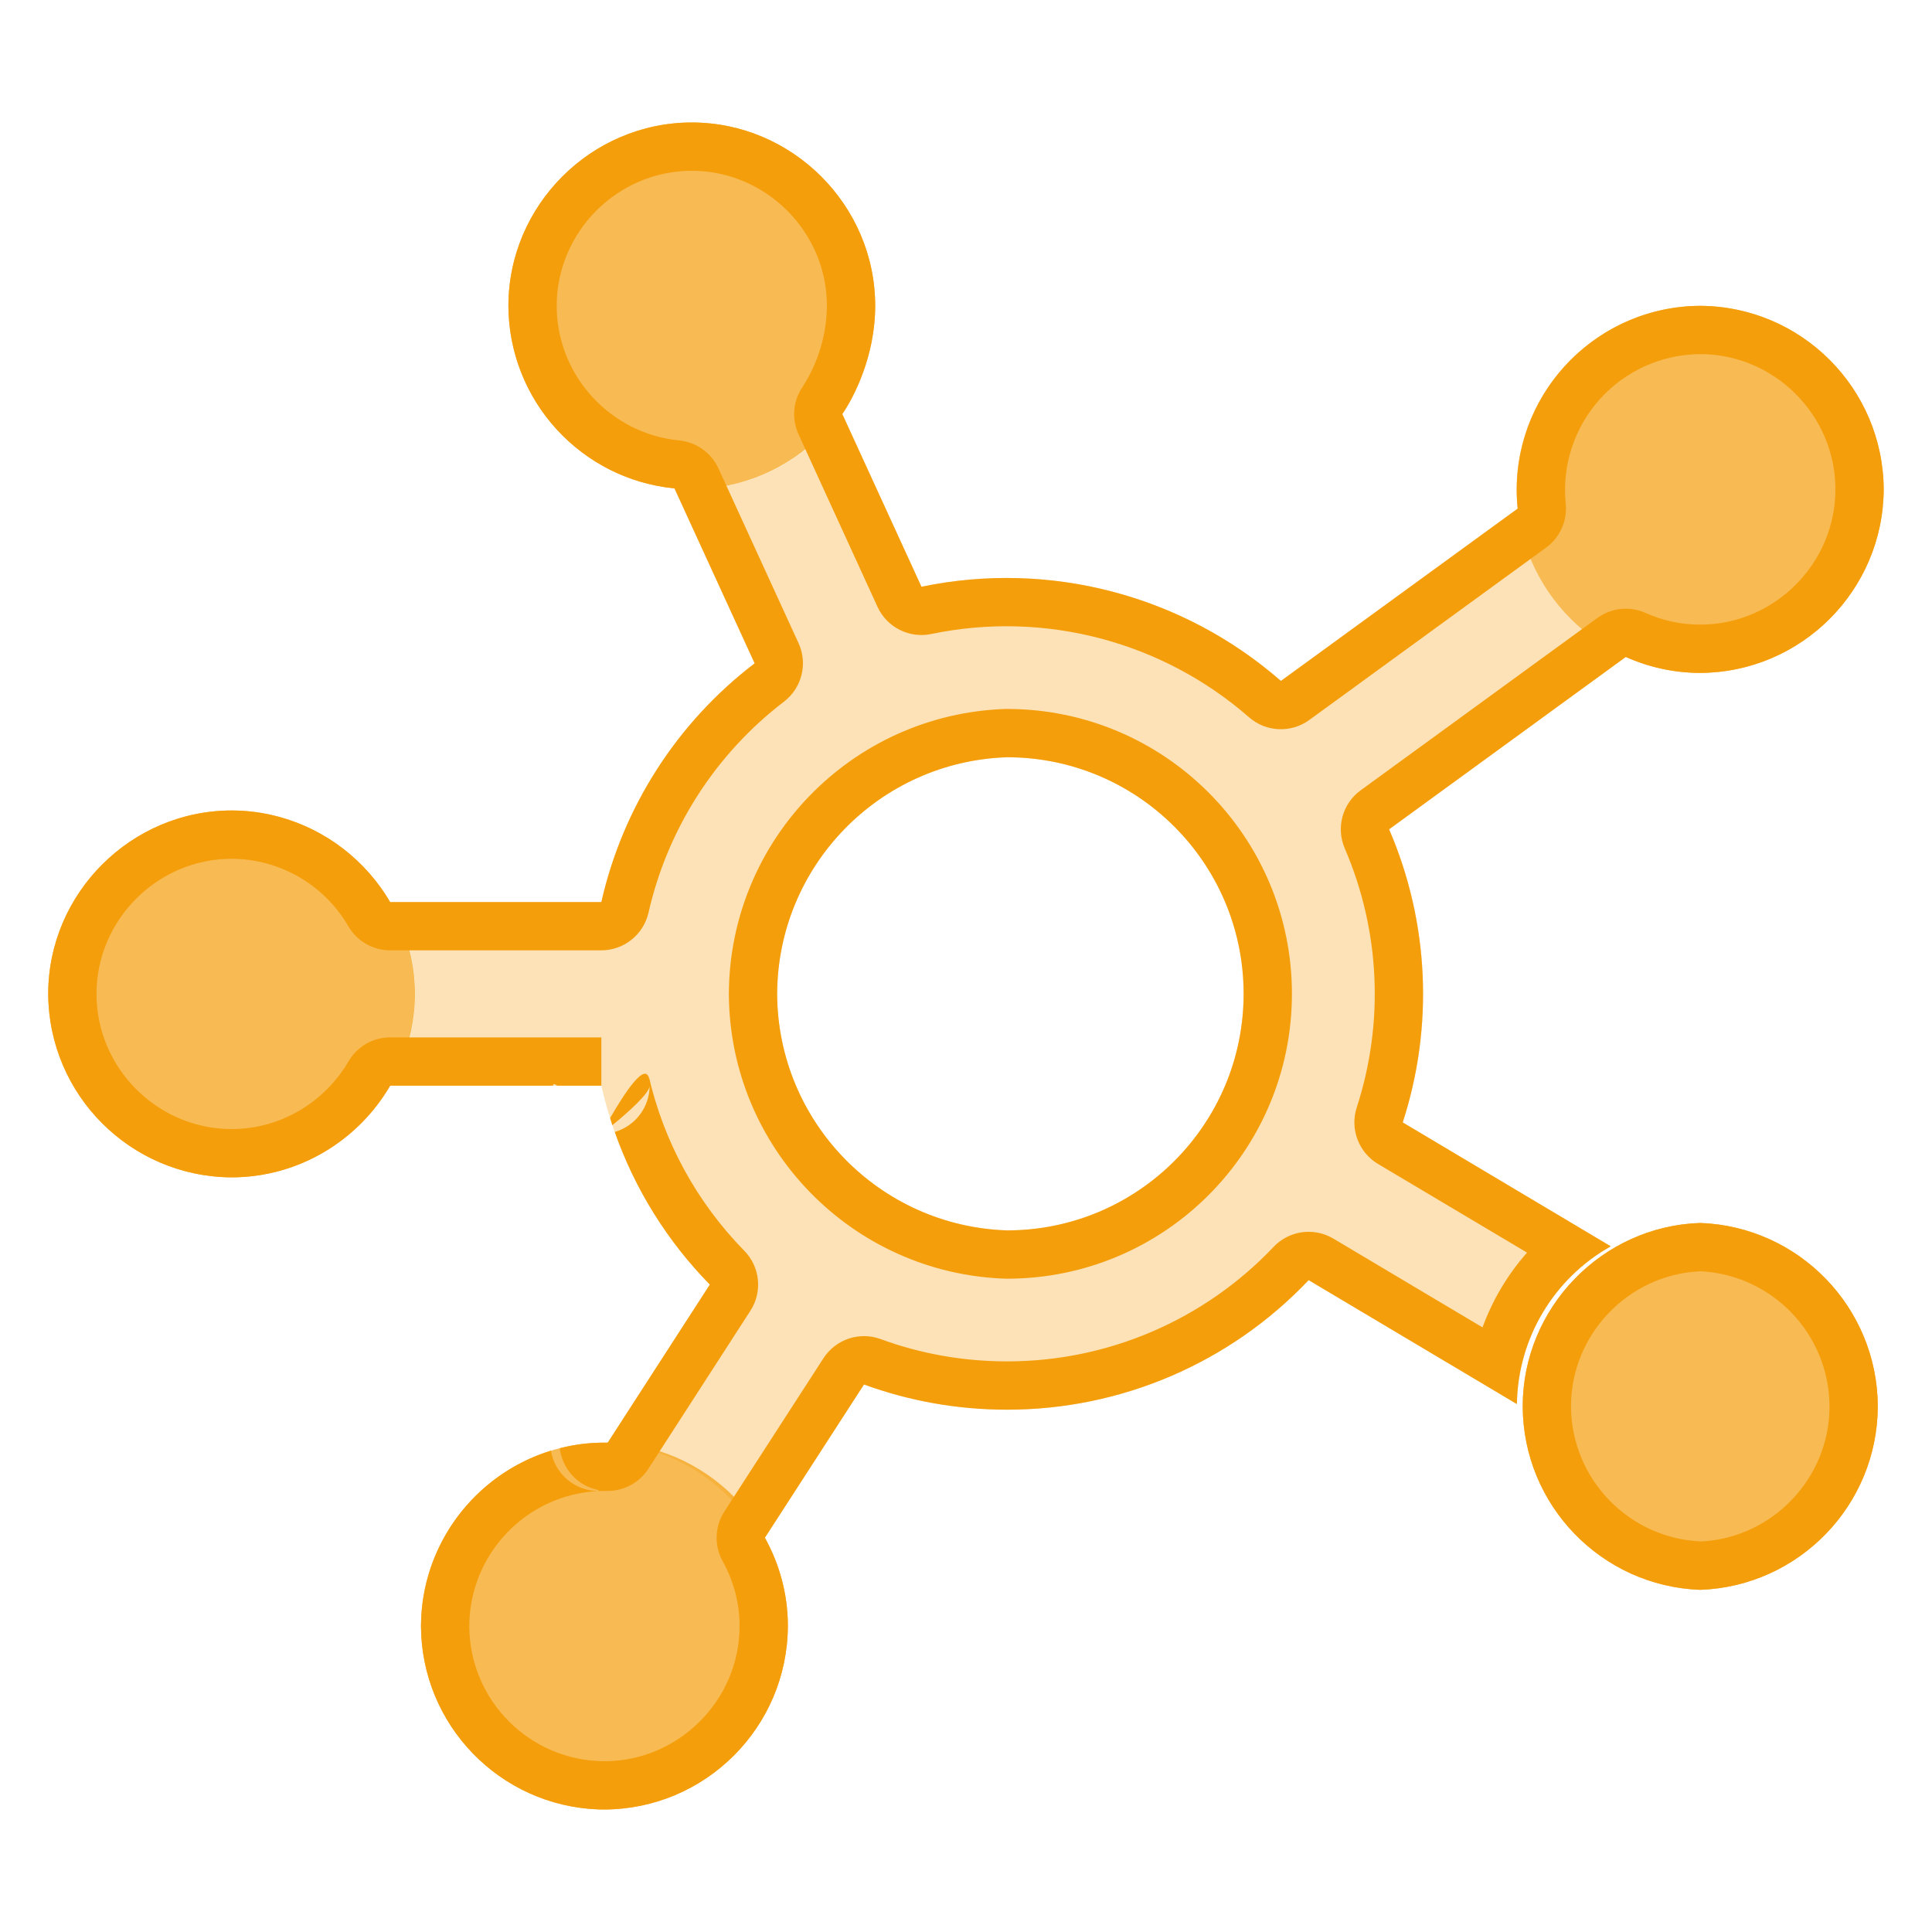
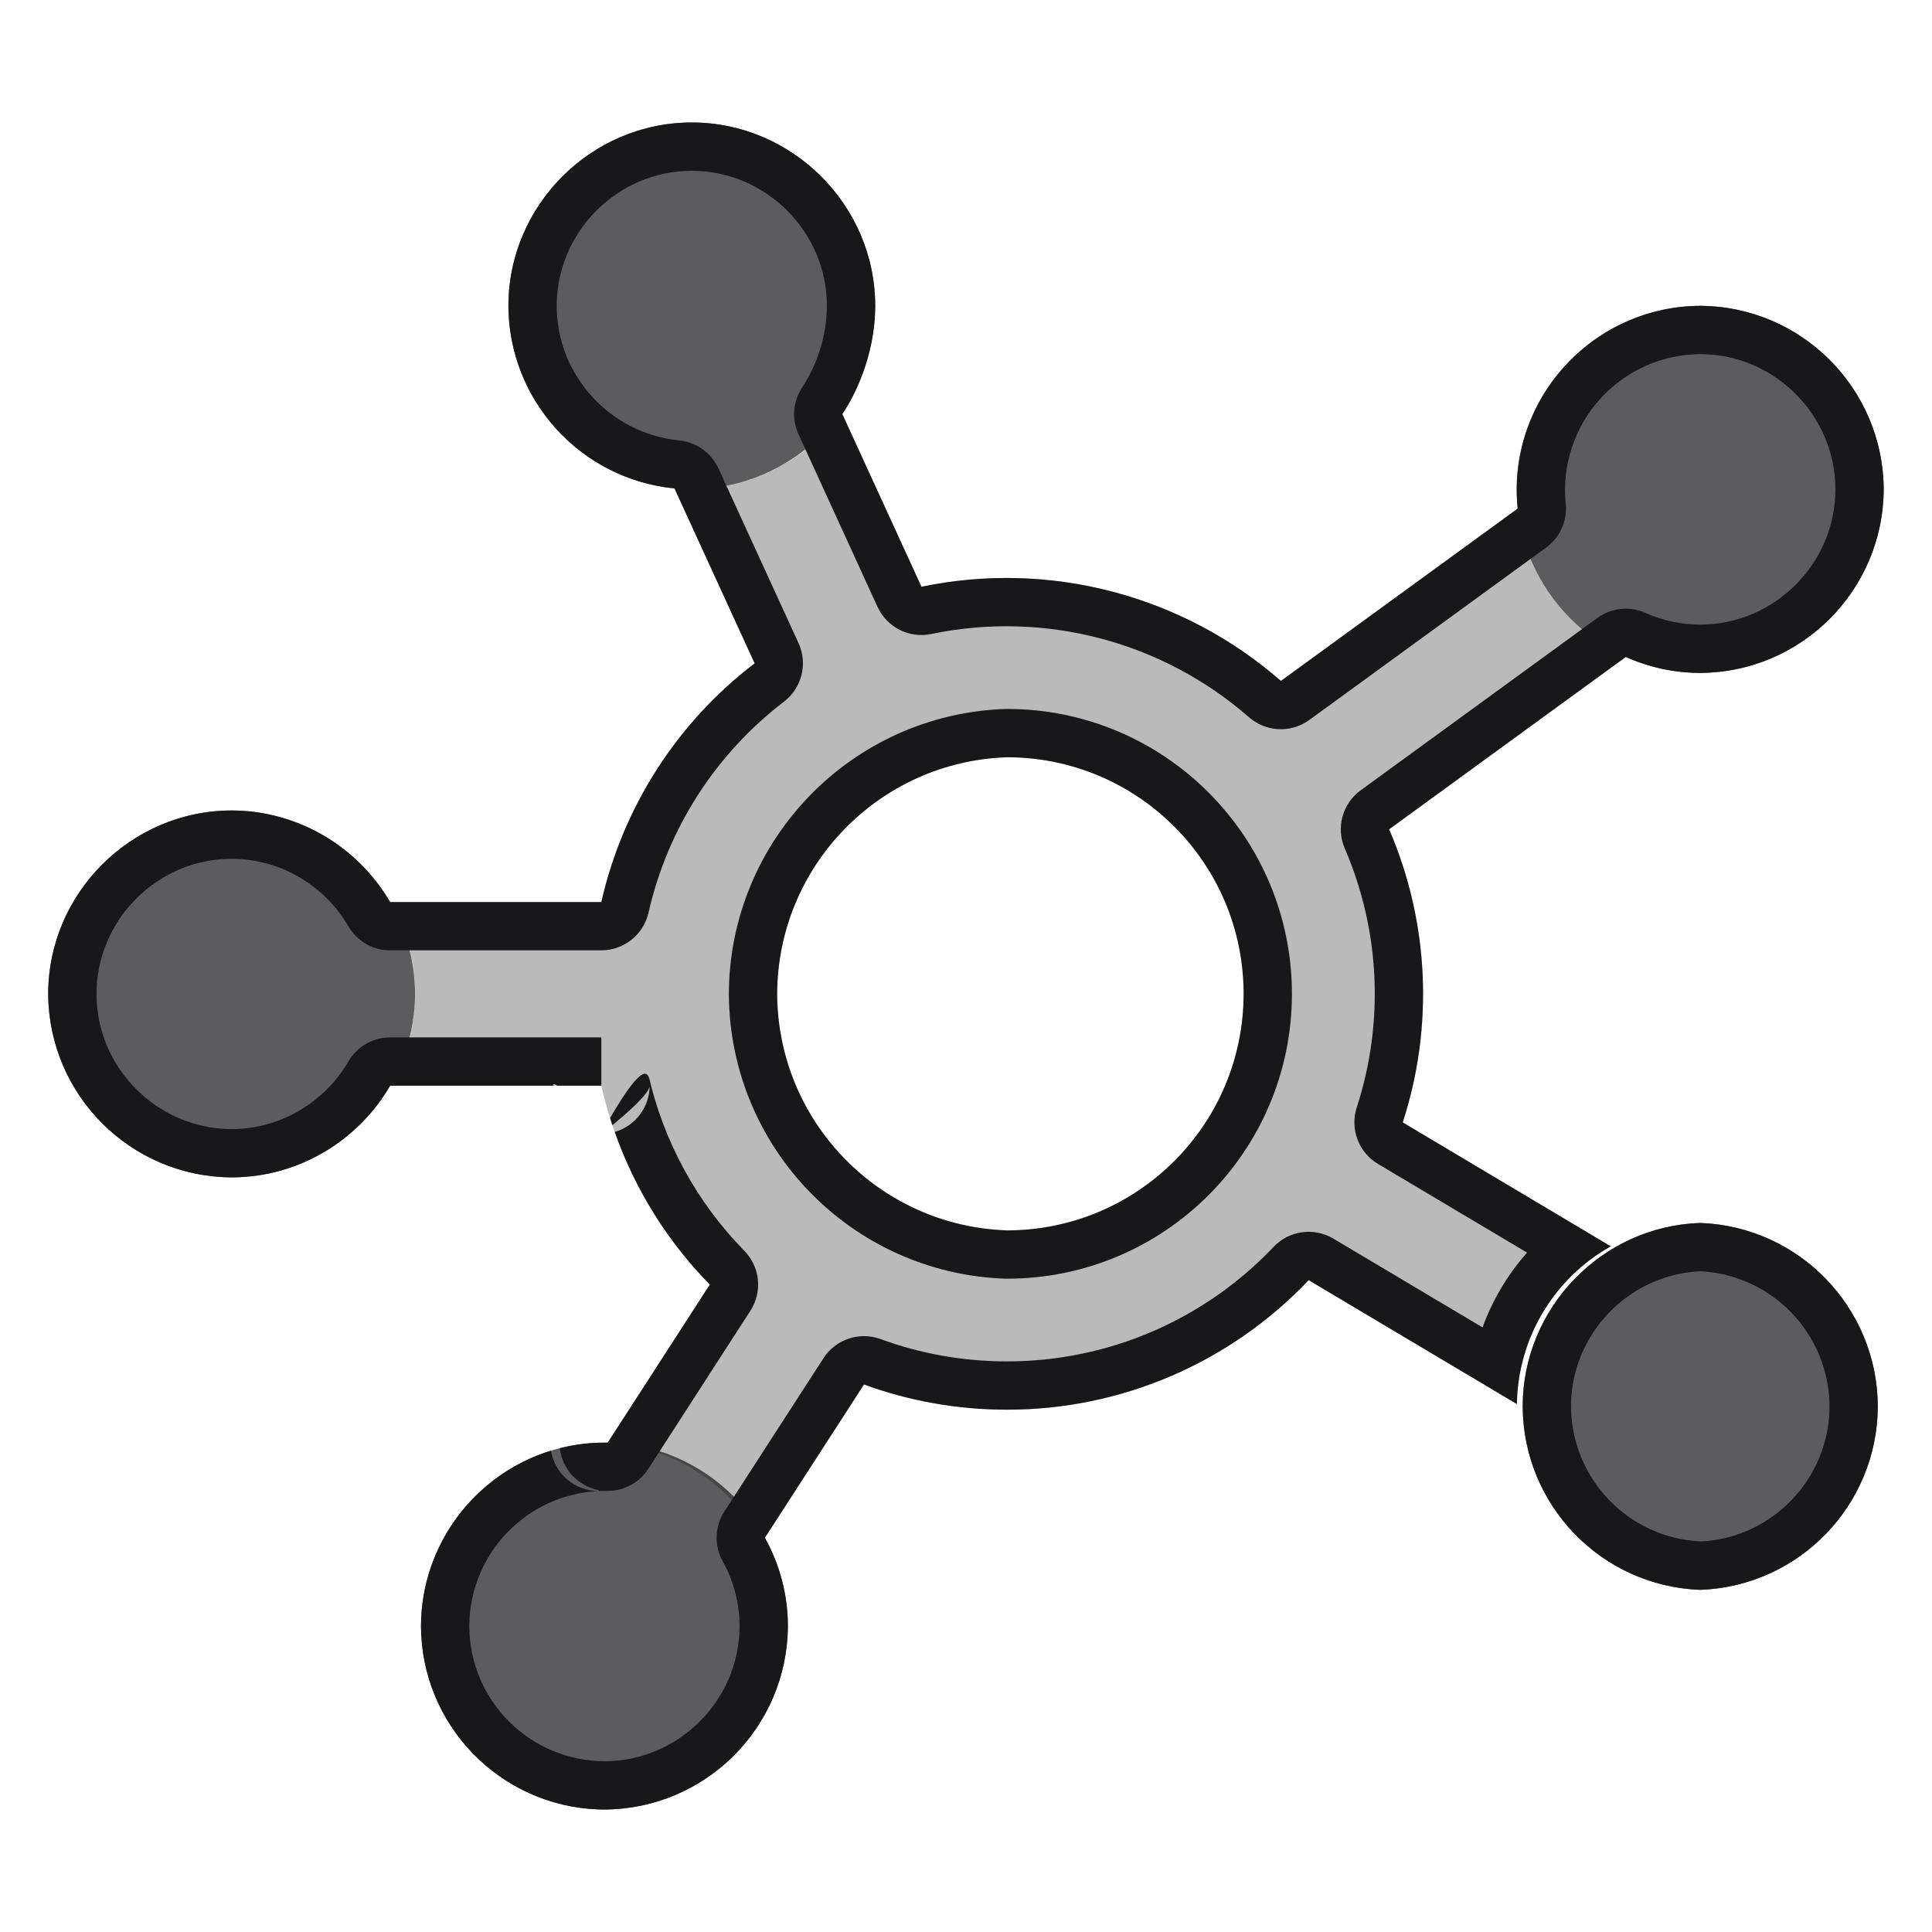
- <svg xmlns="http://www.w3.org/2000/svg" role="img" class="" style="pointer-events: none; width: 24px; height: 24px; ;" viewBox="0 0 20 20" fill="#f59e0b" fill-rule="evenodd">
+ <svg xmlns="http://www.w3.org/2000/svg" role="img" class="" style="pointer-events: none; width: 24px; height: 24px; ;" viewBox="0 0 20 20" fill="#18181b" fill-rule="evenodd">
  <g buffered-rendering="static">
    <path d="M7.812 6.867l-.83-1.811a1.9 1.9 0 001.728-.792l.829 1.81a4.317 4.317 0 013.721.975l2.453-1.786A1.903 1.903 0 0016.832 6.8L14.38 8.585c.414.96.464 2.039.141 3.034l2.154 1.283a1.902 1.902 0 00-.972 1.633l-2.156-1.283a4.297 4.297 0 01-3.122 1.341c-.52 0-1.019-.092-1.481-.261l-1.058 1.637a1.9 1.9 0 00-1.597-1.031l1.059-1.64a4.3 4.3 0 01-1.123-2.06v.001H4.042a1.894 1.894 0 000-1.901h2.183a4.306 4.306 0 011.587-2.471zm2.613.972a2.461 2.461 0 00-2.38 2.449 2.461 2.461 0 002.38 2.449 2.45 2.45 0 002.449-2.449 2.45 2.45 0 00-2.449-2.449z" fill-opacity=".3" fill-rule="nonzero" />
    <path d="M6.196 14.935l.061-.001c1.041 0 1.899.857 1.899 1.899a1.908 1.908 0 01-1.899 1.899l-.063-.001a1.907 1.907 0 01-1.836-1.898c0-1.019.82-1.865 1.838-1.898zm11.405-2.275a1.908 1.908 0 011.838 1.899 1.908 1.908 0 01-1.838 1.899 1.908 1.908 0 01-1.838-1.899c0-1.019.819-1.866 1.838-1.899zM2.399 8.39a1.909 1.909 0 011.898 1.899 1.908 1.908 0 01-1.899 1.899h-.001a1.909 1.909 0 01-1.898-1.899c0-1.042.858-1.899 1.9-1.899H2.4h-.001zm15.202-5.224A1.91 1.91 0 0119.5 5.065v.001a1.91 1.91 0 01-1.9 1.9 1.91 1.91 0 01-1.9-1.9c0-1.042.858-1.9 1.9-1.9h.001zM7.161 1.268c1.041 0 1.899.857 1.899 1.898a1.908 1.908 0 01-1.899 1.899 1.907 1.907 0 01-1.898-1.898c0-1.042.857-1.899 1.898-1.899z" fill-opacity=".7" fill-rule="nonzero" />
    <path d="M2.894 8.457c.486.133.896.455 1.145.881h2.186a4.306 4.306 0 011.587-2.471l-.83-1.811a1.907 1.907 0 01-1.719-1.889c0-1.042.857-1.899 1.898-1.899s1.899.857 1.899 1.898c0 .524-.22.946-.34 1.121l.819 1.787a4.317 4.317 0 013.721.975l2.451-1.784A1.91 1.91 0 0117.6 3.166h.001A1.91 1.91 0 0119.5 5.065v.001a1.91 1.91 0 01-1.9 1.9c-.273 0-.534-.059-.77-.165l-2.45 1.784c.414.96.464 2.039.141 3.034l2.154 1.283a1.902 1.902 0 00-.972 1.633l-2.156-1.283a4.297 4.297 0 01-3.122 1.341c-.52 0-1.019-.092-1.481-.261l-1.026 1.587c.151.272.238.584.238.914a1.908 1.908 0 01-1.899 1.899l-.063-.001a1.907 1.907 0 01-1.836-1.898 1.91 1.91 0 011.345-1.816.5.5 0 00.493.418v-.01a.5.5 0 01-.401-.433 1.83 1.83 0 01.401-.057l.095-.001 1.057-1.636a4.292 4.292 0 01-.984-1.58.5.5 0 00.361-.48c0 .082-.238.289-.386.41l-.016-.051-.007-.023c.136-.237.38-.622.407-.384a.617.617 0 00-.01-.062c.155.687.499 1.317.992 1.82.164.167.19.425.063.621l-1.057 1.637a.5.5 0 01-.42.228l-.093.001a1.406 1.406 0 00-1.34 1.398 1.404 1.404 0 001.399 1.399c.767 0 1.399-.631 1.399-1.399 0-.243-.064-.472-.175-.671a.502.502 0 01.017-.514l1.026-1.587a.5.5 0 01.592-.199c.408.15.849.231 1.309.231h.001a3.797 3.797 0 002.758-1.185.5.5 0 01.619-.086l1.544.919c.104-.284.26-.547.461-.774l-1.543-.918a.501.501 0 01-.22-.585 3.801 3.801 0 00-.124-2.681.499.499 0 01.165-.602l2.45-1.784a.5.5 0 01.499-.052c.173.078.364.121.565.121.768 0 1.4-.632 1.4-1.4v-.001c0-.767-.632-1.399-1.399-1.399H17.6a1.407 1.407 0 00-1.392 1.546.5.5 0 01-.203.457l-2.451 1.784a.5.5 0 01-.623-.027 3.818 3.818 0 00-3.29-.863.5.5 0 01-.557-.281l-.818-1.787a.5.5 0 01.042-.49 1.57 1.57 0 00.252-.839c0-.767-.632-1.398-1.399-1.398s-1.398.631-1.398 1.399c0 .722.56 1.324 1.267 1.392a.502.502 0 01.407.289l.83 1.811a.5.5 0 01-.152.605 3.814 3.814 0 00-1.402 2.185.502.502 0 01-.488.389H4.039a.5.5 0 01-.432-.248 1.404 1.404 0 00-1.208-.7c-.768 0-1.4.632-1.4 1.399s.631 1.398 1.398 1.399h.001c.514 0 .966-.284 1.21-.701a.498.498 0 01.431-.248h2.186v.5h-.456c-.027-.019-.044-.023-.044-.001v.001H4.039c-.33.566-.944.949-1.641.949h-.001a1.909 1.909 0 01-1.898-1.899c0-1.042.858-1.899 1.9-1.899.171 0 .337.023.495.067a.5.5 0 000 0zm14.707 4.203a1.908 1.908 0 011.838 1.899 1.908 1.908 0 01-1.838 1.899 1.908 1.908 0 01-1.838-1.899c0-1.019.819-1.866 1.838-1.899zm0 .5a1.407 1.407 0 011.338 1.399c0 .742-.589 1.36-1.327 1.398a1.407 1.407 0 01-1.349-1.398c0-.742.589-1.36 1.327-1.398l.011-.001zm-7.176-5.821h-.014a2.964 2.964 0 00-2.866 2.949 2.964 2.964 0 002.866 2.949h.014a2.95 2.95 0 002.949-2.949 2.95 2.95 0 00-2.949-2.949zm0 .5a2.461 2.461 0 00-2.38 2.449 2.461 2.461 0 002.38 2.449 2.45 2.45 0 002.449-2.449 2.45 2.45 0 00-2.449-2.449z" />
  </g>
</svg>
